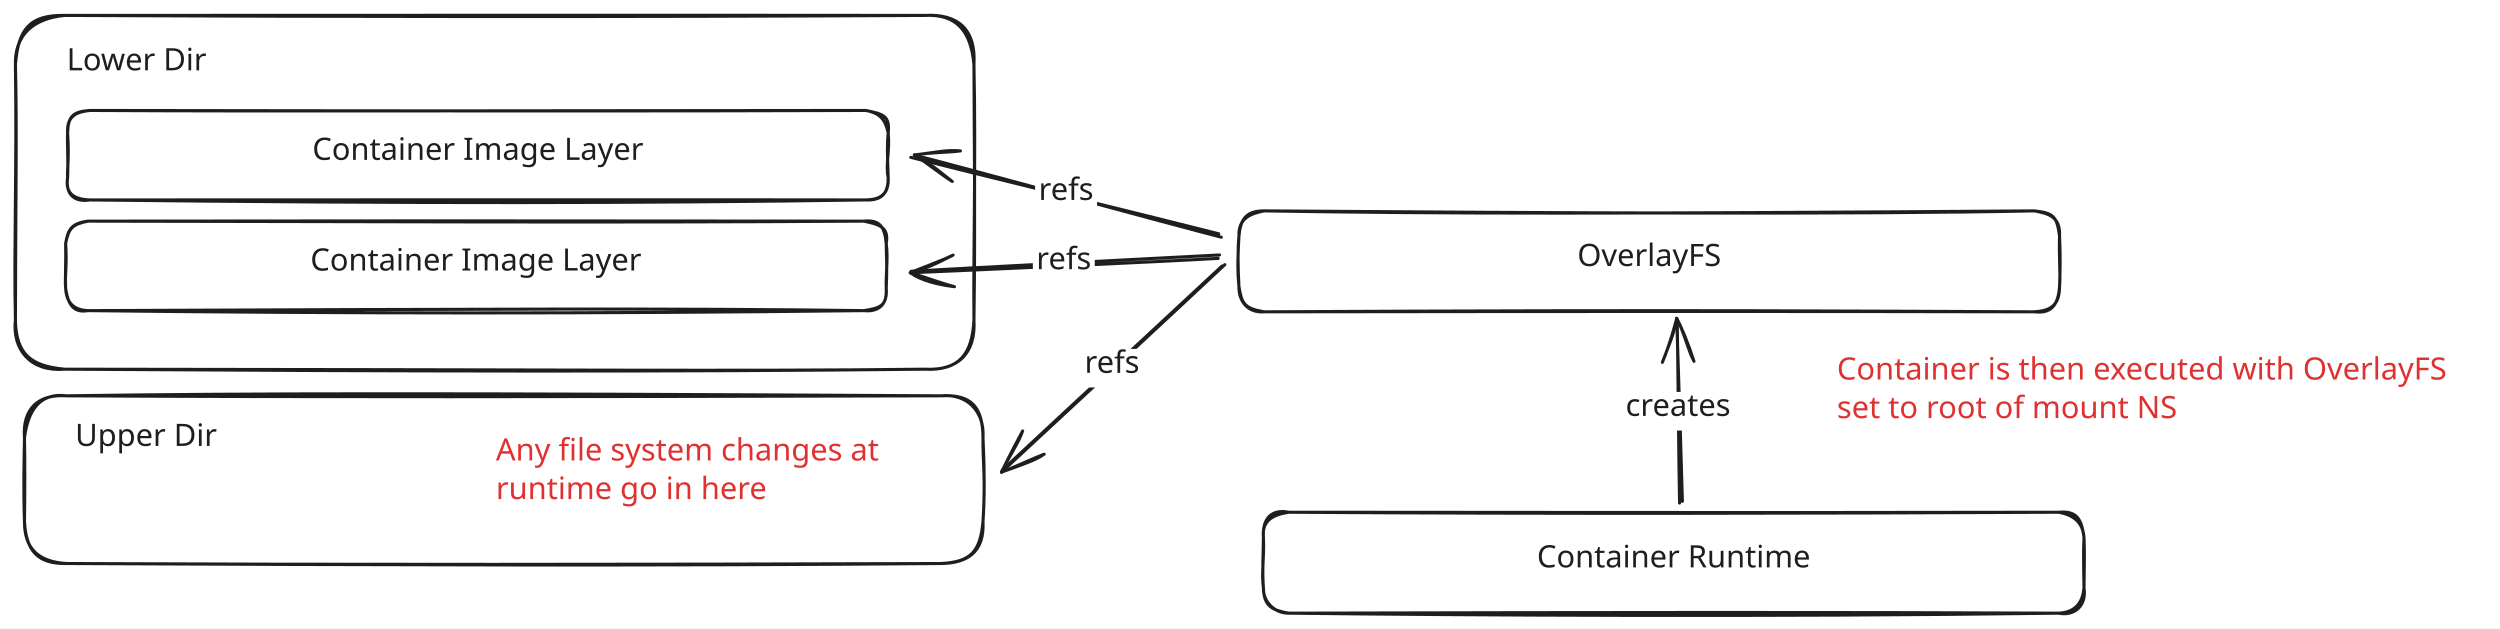
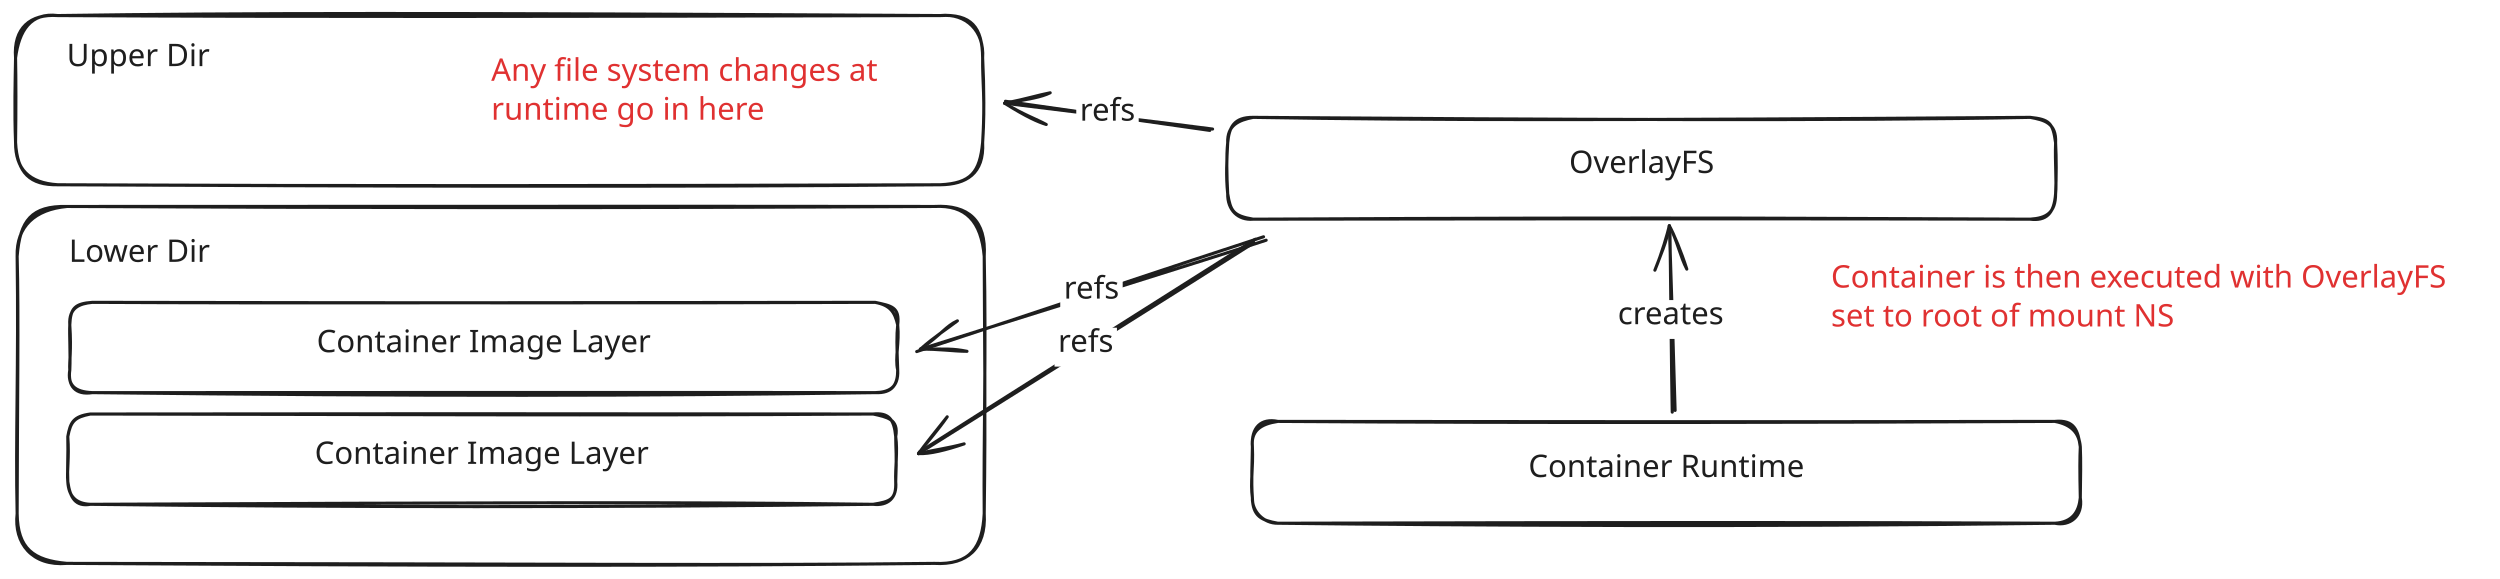
- <svg xmlns="http://www.w3.org/2000/svg" version="1.1" viewBox="0 0 1620.876 407.553" width="1620.876" height="407.553">
+ <svg xmlns="http://www.w3.org/2000/svg" version="1.1" viewBox="0 0 1606.543 372.041" width="1606.543" height="372.041">
  <defs>
    <style class="style-fonts">
      @font-face {
        font-family: "Virgil";
        src: url("https://file%2B.vscode-resource.vscode-cdn.net/Users/patrick/.vscode-oss/extensions/pomdtr.excalidraw-editor-3.7.4-universal/public//dist/excalidraw-assets/Virgil.woff2");
      }
      @font-face {
        font-family: "Cascadia";
        src: url("https://file%2B.vscode-resource.vscode-cdn.net/Users/patrick/.vscode-oss/extensions/pomdtr.excalidraw-editor-3.7.4-universal/public//dist/excalidraw-assets/Cascadia.woff2");
      }
      @font-face {
        font-family: "Assistant";
        src: url("https://file%2B.vscode-resource.vscode-cdn.net/Users/patrick/.vscode-oss/extensions/pomdtr.excalidraw-editor-3.7.4-universal/public//dist/excalidraw-assets/Assistant-Regular.woff2");
      }
    </style>
  </defs>
-   <rect x="0" y="0" width="1620.876" height="407.553" fill="#ffffff" />
-   <g stroke-linecap="round" transform="translate(43.8302 71.61328) rotate(0 266.0137 29.00977)">
-     <path d="M14.5 0 C140.8 0.69, 267.43 0.13, 517.52 0 M14.5 0 C201.88 0.3, 388.94 0.55, 517.52 0 M517.52 0 C527.38 1.84, 530.18 6.37, 532.03 14.5 M517.52 0 C528.02 2.27, 533.4 2.94, 532.03 14.5 M532.03 14.5 C533.21 26.09, 530.19 35.42, 532.03 43.51 M532.03 14.5 C531.31 21.65, 531.43 27.15, 532.03 43.51 M532.03 43.51 C532.65 55.1, 526.04 57.81, 517.52 58.02 M532.03 43.51 C532.11 52.38, 528.93 58.6, 517.52 58.02 M517.52 58.02 C372.57 60.16, 227.16 60.44, 14.5 58.02 M517.52 58.02 C385.86 57.79, 254.9 57.97, 14.5 58.02 M14.5 58.02 C2.84 57.6, -1.5 52.94, 0 43.51 M14.5 58.02 C3.63 59.74, -1.41 53.67, 0 43.51 M0 43.51 C0.51 33.13, -0.34 20.63, 0 14.5 M0 43.51 C-0.39 37.75, 1.13 31.42, 0 14.5 M0 14.5 C0.41 3.76, 3.29 0.79, 14.5 0 M0 14.5 C-0.7 3.4, 6.19 0.8, 14.5 0" stroke="#1e1e1e" stroke-width="2" fill="none" />
-   </g>
-   <g transform="translate(198.194 88.12305) rotate(0 111.6499 12.5)">
-     <text x="111.65" y="0" font-family="Virgil, Segoe UI Emoji" font-size="20px" fill="#1e1e1e" text-anchor="middle" style="white-space: pre;" direction="ltr" dominant-baseline="text-before-edge">Container Image Layer</text>
-   </g>
-   <g stroke-linecap="round" transform="translate(803.2697 136.7246) rotate(0 266.0137 32.7207)">
+   <rect x="0" y="0" width="1606.543" height="372.041" fill="#ffffff" />
+   <g stroke-linecap="round" transform="translate(788.9359 75.41406) rotate(0 266.0137 32.7207)">
    <path d="M16.36 0 C208.62 1.41, 402.01 2.37, 515.67 0 M16.36 0 C131.78 1.95, 246.77 1.92, 515.67 0 M515.67 0 C524.64 1.68, 532.68 3.5, 532.03 16.36 M515.67 0 C528.09 1.32, 530.34 3.51, 532.03 16.36 M532.03 16.36 C531.55 28.57, 532.77 42.29, 532.03 49.08 M532.03 16.36 C532.56 26.38, 532.53 37.9, 532.03 49.08 M532.03 49.08 C532.03 61.29, 526.15 64.8, 515.67 65.44 M532.03 49.08 C531.08 62.19, 525.79 66.65, 515.67 65.44 M515.67 65.44 C408.34 65.08, 302.03 63.98, 16.36 65.44 M515.67 65.44 C381.2 65.14, 247.41 65.1, 16.36 65.44 M16.36 65.44 C6.66 66.29, -0.21 59.5, 0 49.08 M16.36 65.44 C3.49 63.27, 1.8 60.17, 0 49.08 M0 49.08 C-1.19 37.54, -0.57 27.3, 0 16.36 M0 49.08 C-0.66 37.09, -0.85 24.55, 0 16.36 M0 16.36 C-0.41 4.97, 7.07 1.84, 16.36 0 M0 16.36 C0.93 6.34, 3.92 -0.08, 16.36 0" stroke="#1e1e1e" stroke-width="2" fill="none" />
  </g>
-   <g transform="translate(1021.213 156.9453) rotate(0 48.06996 12.5)">
+   <g transform="translate(1006.88 95.63477) rotate(0 48.06996 12.5)">
    <text x="48.07" y="0" font-family="Virgil, Segoe UI Emoji" font-size="20px" fill="#1e1e1e" text-anchor="middle" style="white-space: pre;" direction="ltr" dominant-baseline="text-before-edge">OverlayFS</text>
  </g>
-   <g stroke-linecap="round" transform="translate(42.55481 143.377) rotate(0 266.0137 29.00977)">
-     <path d="M14.5 0 C181.95 0.2, 350.39 1.15, 517.52 0 M14.5 0 C164.08 -0.21, 314.1 -0.26, 517.52 0 M517.52 0 C527.3 -0.94, 530.98 2.93, 532.03 14.5 M517.52 0 C526.46 1.97, 534.09 3.27, 532.03 14.5 M532.03 14.5 C533.39 24.03, 531.64 34.85, 532.03 43.51 M532.03 14.5 C532 21.67, 532.78 26.83, 532.03 43.51 M532.03 43.51 C532.45 54.9, 528.62 56.27, 517.52 58.02 M532.03 43.51 C533.02 53.97, 526.96 59.1, 517.52 58.02 M517.52 58.02 C397.59 56.41, 277.54 56.96, 14.5 58.02 M517.52 58.02 C346.34 60.08, 175.26 59.93, 14.5 58.02 M14.5 58.02 C5.13 57.65, 0.55 52.87, 0 43.51 M14.5 58.02 C5.08 59.67, 1.47 53.97, 0 43.51 M0 43.51 C-0.39 34.37, 0.3 26.39, 0 14.5 M0 43.51 C-0.69 36.75, 1.01 28.53, 0 14.5 M0 14.5 C1.57 5.62, 3.44 1.45, 14.5 0 M0 14.5 C1.84 4.45, 4.56 2.02, 14.5 0" stroke="#1e1e1e" stroke-width="2" fill="none" />
-   </g>
-   <g transform="translate(196.9186 159.8867) rotate(0 111.6499 12.5)">
-     <text x="111.65" y="0" font-family="Virgil, Segoe UI Emoji" font-size="20px" fill="#1e1e1e" text-anchor="middle" style="white-space: pre;" direction="ltr" dominant-baseline="text-before-edge">Container Image Layer</text>
-   </g>
  <g mask="url(#mask-O7C0yoNv8L7TQA2qz9veX)" stroke-linecap="round">
-     <g transform="translate(789.6036 166.0603) rotate(0 -99.89506 5.473012)">
-       <path d="M1.08 -0.76 C-32.16 1.06, -165.62 7.79, -198.9 9.83 M0.19 1.46 C-33.18 3.48, -166.22 9.45, -199.38 10.79" stroke="#1e1e1e" stroke-width="2" fill="none" />
+     <g transform="translate(805.5712 154.5215) rotate(0 -107.8682 68.56888)">
+       <path d="M1.08 -0.76 C-34.82 22.09, -178.91 112.95, -214.84 136.03 M0.19 1.46 C-35.84 24.51, -179.51 114.61, -215.32 136.98" stroke="#1e1e1e" stroke-width="2" fill="none" />
    </g>
-     <g transform="translate(789.6036 166.0603) rotate(0 -99.89506 5.473012)">
-       <path d="M-171.66 -0.68 C-182.63 5.03, -192.84 9.52, -199.38 10.79 M-171.66 -0.68 C-181.02 3.87, -190.96 7.03, -199.38 10.79" stroke="#1e1e1e" stroke-width="2" fill="none" />
+     <g transform="translate(805.5712 154.5215) rotate(0 -107.8682 68.56888)">
+       <path d="M-196.88 113.32 C-204.74 123.18, -211.73 131.9, -215.32 136.98 M-196.88 113.32 C-202.95 122.06, -209.65 129.47, -215.32 136.98" stroke="#1e1e1e" stroke-width="2" fill="none" />
    </g>
-     <g transform="translate(789.6036 166.0603) rotate(0 -99.89506 5.473012)">
-       <path d="M-170.77 19.82 C-181.87 18.43, -192.39 15.81, -199.38 10.79 M-170.77 19.82 C-180.56 17.23, -190.8 13.25, -199.38 10.79" stroke="#1e1e1e" stroke-width="2" fill="none" />
+     <g transform="translate(805.5712 154.5215) rotate(0 -107.8682 68.56888)">
+       <path d="M-185.99 130.71 C-197.48 134.64, -208.24 137.32, -215.32 136.98 M-185.99 130.71 C-195.94 133.46, -206.44 134.81, -215.32 136.98" stroke="#1e1e1e" stroke-width="2" fill="none" />
    </g>
  </g>
  <mask id="mask-O7C0yoNv8L7TQA2qz9veX">
-     <rect x="0" y="0" fill="#fff" width="1089.394" height="277.006" />
-     <rect x="669.649" y="159.033" fill="#000" width="40.12" height="25" opacity="1" />
+     <rect x="0" y="0" fill="#fff" width="1121.308" height="391.659" />
+     <rect x="677.643" y="210.59" fill="#000" width="40.12" height="25" opacity="1" />
  </mask>
-   <g transform="translate(669.6486 159.0334) rotate(0 20.80776 12.04334)">
+   <g transform="translate(677.643 210.5904) rotate(0 20.80776 12.04334)">
    <text x="20.06" y="0" font-family="Virgil, Segoe UI Emoji" font-size="20px" fill="#1e1e1e" text-anchor="middle" style="white-space: pre;" direction="ltr" dominant-baseline="text-before-edge">refs</text>
  </g>
  <g mask="url(#mask-FKMS0myxlAtfPW4INNdUf)" stroke-linecap="round">
-     <g transform="translate(791.1572 152.388) rotate(0 -99.97016 -25.76504)">
-       <path d="M-1 -0.8 C-34.35 -9.39, -167.45 -41.89, -200.66 -50.36 M0.68 1.4 C-32.24 -6.98, -164.68 -43.25, -198.33 -51.87" stroke="#1e1e1e" stroke-width="2" fill="none" />
+     <g transform="translate(812.9734 152.9679) rotate(0 -111.5765 35.89465)">
+       <path d="M-1 -0.8 C-38.22 11.17, -186.79 60.87, -223.88 72.96 M0.68 1.4 C-36.11 13.57, -184.02 59.51, -221.54 71.45" stroke="#1e1e1e" stroke-width="2" fill="none" />
    </g>
-     <g transform="translate(791.1572 152.388) rotate(0 -99.97016 -25.76504)">
-       <path d="M-168.45 -54.54 C-177.37 -55.31, -181.7 -54.03, -198.33 -51.87 M-168.45 -54.54 C-177.66 -53.38, -186.43 -53.77, -198.33 -51.87" stroke="#1e1e1e" stroke-width="2" fill="none" />
+     <g transform="translate(812.9734 152.9679) rotate(0 -111.5765 35.89465)">
+       <path d="M-197.73 53.21 C-204.95 56.46, -207.74 61.71, -221.54 71.45 M-197.73 53.21 C-205.19 58.95, -212.17 63.17, -221.54 71.45" stroke="#1e1e1e" stroke-width="2" fill="none" />
    </g>
-     <g transform="translate(791.1572 152.388) rotate(0 -99.97016 -25.76504)">
-       <path d="M-173.72 -34.71 C-181.49 -40.49, -184.48 -44.26, -198.33 -51.87 M-173.72 -34.71 C-181.31 -39.43, -188.53 -45.68, -198.33 -51.87" stroke="#1e1e1e" stroke-width="2" fill="none" />
+     <g transform="translate(812.9734 152.9679) rotate(0 -111.5765 35.89465)">
+       <path d="M-191.57 72.79 C-200.56 71, -204.91 71.25, -221.54 71.45 M-191.57 72.79 C-200.8 72.76, -209.6 71.19, -221.54 71.45" stroke="#1e1e1e" stroke-width="2" fill="none" />
    </g>
  </g>
  <mask id="mask-FKMS0myxlAtfPW4INNdUf">
-     <rect x="0" y="0" fill="#fff" width="1091.098" height="303.918" />
-     <rect x="671.127" y="114.123" fill="#000" width="40.12" height="25" opacity="1" />
+     <rect x="0" y="0" fill="#fff" width="1136.126" height="324.757" />
+     <rect x="681.337" y="176.363" fill="#000" width="40.12" height="25" opacity="1" />
  </mask>
-   <g transform="translate(671.1271 114.1229) rotate(0 20.03726 13.02981)">
+   <g transform="translate(681.3369 176.3626) rotate(0 20.03726 12.68616)">
    <text x="20.06" y="0" font-family="Virgil, Segoe UI Emoji" font-size="20px" fill="#1e1e1e" text-anchor="middle" style="white-space: pre;" direction="ltr" dominant-baseline="text-before-edge">refs</text>
  </g>
-   <g stroke-linecap="round" transform="translate(10 10) rotate(0 310.7285 114.6816)">
+   <g stroke-linecap="round" transform="translate(44.84412 194.291) rotate(0 266.0137 29.00977)">
+     <path d="M14.5 0 C140.8 0.69, 267.43 0.13, 517.52 0 M14.5 0 C201.88 0.3, 388.94 0.55, 517.52 0 M517.52 0 C527.38 1.84, 530.18 6.37, 532.03 14.5 M517.52 0 C528.02 2.27, 533.4 2.94, 532.03 14.5 M532.03 14.5 C533.21 26.09, 530.19 35.42, 532.03 43.51 M532.03 14.5 C531.31 21.65, 531.43 27.15, 532.03 43.51 M532.03 43.51 C532.65 55.1, 526.04 57.81, 517.52 58.02 M532.03 43.51 C532.11 52.38, 528.93 58.6, 517.52 58.02 M517.52 58.02 C372.57 60.16, 227.16 60.44, 14.5 58.02 M517.52 58.02 C385.86 57.79, 254.9 57.97, 14.5 58.02 M14.5 58.02 C2.84 57.6, -1.5 52.94, 0 43.51 M14.5 58.02 C3.63 59.74, -1.41 53.67, 0 43.51 M0 43.51 C0.51 33.13, -0.34 20.63, 0 14.5 M0 43.51 C-0.39 37.75, 1.13 31.42, 0 14.5 M0 14.5 C0.41 3.76, 3.29 0.79, 14.5 0 M0 14.5 C-0.7 3.4, 6.19 0.8, 14.5 0" stroke="#1e1e1e" stroke-width="2" fill="none" />
+   </g>
+   <g transform="translate(199.2079 210.8008) rotate(0 111.6499 12.5)">
+     <text x="111.65" y="0" font-family="Virgil, Segoe UI Emoji" font-size="20px" fill="#1e1e1e" text-anchor="middle" style="white-space: pre;" direction="ltr" dominant-baseline="text-before-edge">Container Image Layer</text>
+   </g>
+   <g stroke-linecap="round" transform="translate(43.56873 266.0547) rotate(0 266.0137 29.00977)">
+     <path d="M14.5 0 C181.95 0.2, 350.39 1.15, 517.52 0 M14.5 0 C164.08 -0.21, 314.1 -0.26, 517.52 0 M517.52 0 C527.3 -0.94, 530.98 2.93, 532.03 14.5 M517.52 0 C526.46 1.97, 534.09 3.27, 532.03 14.5 M532.03 14.5 C533.39 24.03, 531.64 34.85, 532.03 43.51 M532.03 14.5 C532 21.67, 532.78 26.83, 532.03 43.51 M532.03 43.51 C532.45 54.9, 528.62 56.27, 517.52 58.02 M532.03 43.51 C533.02 53.97, 526.96 59.1, 517.52 58.02 M517.52 58.02 C397.59 56.41, 277.54 56.96, 14.5 58.02 M517.52 58.02 C346.34 60.08, 175.26 59.93, 14.5 58.02 M14.5 58.02 C5.13 57.65, 0.55 52.87, 0 43.51 M14.5 58.02 C5.08 59.67, 1.47 53.97, 0 43.51 M0 43.51 C-0.39 34.37, 0.3 26.39, 0 14.5 M0 43.51 C-0.69 36.75, 1.01 28.53, 0 14.5 M0 14.5 C1.57 5.62, 3.44 1.45, 14.5 0 M0 14.5 C1.84 4.45, 4.56 2.02, 14.5 0" stroke="#1e1e1e" stroke-width="2" fill="none" />
+   </g>
+   <g transform="translate(197.9325 282.5645) rotate(0 111.6499 12.5)">
+     <text x="111.65" y="0" font-family="Virgil, Segoe UI Emoji" font-size="20px" fill="#1e1e1e" text-anchor="middle" style="white-space: pre;" direction="ltr" dominant-baseline="text-before-edge">Container Image Layer</text>
+   </g>
+   <g stroke-linecap="round" transform="translate(11.01392 132.6777) rotate(0 310.7285 114.6816)">
    <path d="M32 0 C212.02 0.87, 392.6 1.08, 589.46 0 M32 0 C214.85 0.01, 397.38 -0.24, 589.46 0 M589.46 0 C609.62 -1.08, 619.52 9.45, 621.46 32 M589.46 0 C611.37 -1.24, 622.86 9.13, 621.46 32 M621.46 32 C622.76 92.76, 620.99 151.99, 621.46 197.36 M621.46 32 C621.59 82.05, 622.4 131.13, 621.46 197.36 M621.46 197.36 C622.83 219.89, 610.23 230.63, 589.46 229.36 M621.46 197.36 C620.37 219, 612.55 230.51, 589.46 229.36 M589.46 229.36 C471.05 230.8, 351.69 229.62, 32 229.36 M589.46 229.36 C425.26 231.16, 260.82 230.79, 32 229.36 M32 229.36 C10.33 227.45, 0.33 219.91, 0 197.36 M32 229.36 C9.59 231.28, -2.18 216.43, 0 197.36 M0 197.36 C-1.09 149.63, 0.99 101.35, 0 32 M0 197.36 C0.1 133.19, 1.05 67.66, 0 32 M0 32 C1.84 8.87, 9.19 -0.45, 32 0 M0 32 C-0.55 12.75, 11.47 1.91, 32 0" stroke="#1e1e1e" stroke-width="2" fill="none" />
  </g>
-   <g transform="translate(43.25781 30.07031) rotate(0 46.67996 12.5)">
+   <g transform="translate(44.27173 152.748) rotate(0 46.67996 12.5)">
    <text x="0" y="0" font-family="Virgil, Segoe UI Emoji" font-size="20px" fill="#1e1e1e" text-anchor="start" style="white-space: pre;" direction="ltr" dominant-baseline="text-before-edge">Lower Dir</text>
  </g>
-   <g stroke-linecap="round" transform="translate(15.8689 256.627) rotate(0 310.7285 54.36719)">
-     <path d="M27.18 0 C184.95 0.87, 343.64 0.66, 594.27 0 M27.18 0 C146.03 -1.67, 265.06 -1.85, 594.27 0 M594.27 0 C610.85 -1.74, 622.63 10.01, 621.46 27.18 M594.27 0 C614.15 -1.18, 621.3 7.47, 621.46 27.18 M621.46 27.18 C621.23 42.51, 623.27 53.92, 621.46 81.55 M621.46 27.18 C622.45 46.78, 622.49 66.16, 621.46 81.55 M621.46 81.55 C619.64 100.8, 613.97 107.72, 594.27 108.73 M621.46 81.55 C622.54 101.8, 610.79 108.53, 594.27 108.73 M594.27 108.73 C411.11 110.33, 226.71 109.62, 27.18 108.73 M594.27 108.73 C399.51 109.4, 204.9 109.56, 27.18 108.73 M27.18 108.73 C9.3 109.01, 1.06 101.29, 0 81.55 M27.18 108.73 C8.39 107.56, -0.08 98.5, 0 81.55 M0 81.55 C-0.77 61.87, -0.25 40.95, 0 27.18 M0 81.55 C0.29 61.74, 0.28 40.62, 0 27.18 M0 27.18 C-1.46 8.02, 9.41 -1.22, 27.18 0 M0 27.18 C2.24 9.71, 9.68 -2.17, 27.18 0" stroke="#1e1e1e" stroke-width="2" fill="none" />
-   </g>
-   <g transform="translate(48.71851 273.5938) rotate(0 46.05996 12.5)">
-     <text x="0" y="0" font-family="Virgil, Segoe UI Emoji" font-size="20px" fill="#1e1e1e" text-anchor="start" style="white-space: pre;" direction="ltr" dominant-baseline="text-before-edge">Upper Dir</text>
-   </g>
  <g mask="url(#mask-WZ1Gvf-d9OncqhjbN6JwZ)" stroke-linecap="round">
-     <g transform="translate(793.0409 172.1226) rotate(0 -72.06699 66.58956)">
-       <path d="M-0.75 0.34 C-24.44 22.43, -119.48 110.66, -143.24 132.69 M1.06 -0.53 C-22.62 21.72, -119.6 111.63, -143.71 133.97" stroke="#1e1e1e" stroke-width="2" fill="none" />
+     <g transform="translate(778.1681 83.46385) rotate(0 -66.48105 -8.956262)">
+       <path d="M-0.75 0.34 C-22.58 -2.75, -110.17 -15.25, -132.06 -18.4 M1.06 -0.53 C-20.76 -3.47, -110.29 -14.28, -132.54 -17.12" stroke="#1e1e1e" stroke-width="2" fill="none" />
    </g>
-     <g transform="translate(793.0409 172.1226) rotate(0 -72.06699 66.58956)">
-       <path d="M-130.02 107.28 C-132.34 114.37, -136.63 119.98, -143.71 133.97 M-130.02 107.28 C-133.31 113.67, -137.59 121.2, -143.71 133.97" stroke="#1e1e1e" stroke-width="2" fill="none" />
+     <g transform="translate(778.1681 83.46385) rotate(0 -66.48105 -8.956262)">
+       <path d="M-103.3 -23.84 C-108.95 -21.09, -116.55 -19.73, -132.54 -17.12 M-103.3 -23.84 C-110.5 -22.47, -118.62 -19.86, -132.54 -17.12" stroke="#1e1e1e" stroke-width="2" fill="none" />
    </g>
-     <g transform="translate(793.0409 172.1226) rotate(0 -72.06699 66.58956)">
-       <path d="M-116.06 122.33 C-121.37 126.13, -128.63 128.54, -143.71 133.97 M-116.06 122.33 C-122.85 124.92, -130.58 128.74, -143.71 133.97" stroke="#1e1e1e" stroke-width="2" fill="none" />
+     <g transform="translate(778.1681 83.46385) rotate(0 -66.48105 -8.956262)">
+       <path d="M-105.83 -3.47 C-110.96 -5.04, -118.02 -8.01, -132.54 -17.12 M-105.83 -3.47 C-112.49 -7.11, -119.98 -9.52, -132.54 -17.12" stroke="#1e1e1e" stroke-width="2" fill="none" />
    </g>
  </g>
  <mask id="mask-WZ1Gvf-d9OncqhjbN6JwZ">
-     <rect x="0" y="0" fill="#fff" width="1037.175" height="405.302" />
-     <rect x="700.914" y="226.212" fill="#000" width="40.12" height="25" opacity="1" />
+     <rect x="0" y="0" fill="#fff" width="1011.13" height="201.376" />
+     <rect x="691.627" y="62.008" fill="#000" width="40.12" height="25" opacity="1" />
  </mask>
-   <g transform="translate(700.9139 226.2122) rotate(0 20.80246 12.63001)">
+   <g transform="translate(691.6271 62.00758) rotate(0 20.80246 12.424)">
    <text x="20.06" y="0" font-family="Virgil, Segoe UI Emoji" font-size="20px" fill="#1e1e1e" text-anchor="middle" style="white-space: pre;" direction="ltr" dominant-baseline="text-before-edge">refs</text>
  </g>
-   <g stroke-linecap="round" transform="translate(819.1423 332.1113) rotate(0 266.0137 32.7207)">
+   <g stroke-linecap="round" transform="translate(804.8086 270.8008) rotate(0 266.0137 32.7207)">
    <path d="M16.36 0 C157.49 0.02, 299.2 0.44, 515.67 0 M16.36 0 C187.99 1.13, 360.46 0.72, 515.67 0 M515.67 0 C526.31 1.98, 531.32 7.41, 532.03 16.36 M515.67 0 C528.48 -1.22, 530.54 5.98, 532.03 16.36 M532.03 16.36 C531.7 23.18, 531.63 31.49, 532.03 49.08 M532.03 16.36 C532.43 25.62, 532.22 35.41, 532.03 49.08 M532.03 49.08 C533.89 61.27, 525.1 67.4, 515.67 65.44 M532.03 49.08 C531.2 58.12, 526.86 64.88, 515.67 65.44 M515.67 65.44 C325.03 67.96, 134.83 66.77, 16.36 65.44 M515.67 65.44 C373.06 64.76, 230.04 64.91, 16.36 65.44 M16.36 65.44 C5.85 63.56, 0.26 61.02, 0 49.08 M16.36 65.44 C7.37 65.61, -0.37 57.95, 0 49.08 M0 49.08 C-1.44 38.99, 0.65 30.28, 0 16.36 M0 49.08 C-0.86 38.19, -0.05 25.53, 0 16.36 M0 16.36 C-1.06 6.11, 5.19 1.67, 16.36 0 M0 16.36 C-0.86 3.75, 5.65 -2.21, 16.36 0" stroke="#1e1e1e" stroke-width="2" fill="none" />
  </g>
-   <g transform="translate(997.7861 352.332) rotate(0 87.36993 12.5)">
+   <g transform="translate(983.4523 291.0215) rotate(0 87.36993 12.5)">
    <text x="87.37" y="0" font-family="Virgil, Segoe UI Emoji" font-size="20px" fill="#1e1e1e" text-anchor="middle" style="white-space: pre;" direction="ltr" dominant-baseline="text-before-edge">Container Runtime</text>
  </g>
  <g mask="url(#mask-0sHx2N89UExqoTn0-VANi)" stroke-linecap="round">
-     <g transform="translate(1089.625 326.2383) rotate(0 -1.665706 -59.60938)">
+     <g transform="translate(1075.291 264.9277) rotate(0 -1.665706 -59.60938)">
      <path d="M-0.68 -0.09 C-1.14 -19.88, -1.82 -98.56, -2.19 -118.22 M1.16 -1.18 C0.59 -21.34, -1.77 -100.05, -2.54 -119.82" stroke="#1e1e1e" stroke-width="2" fill="none" />
    </g>
-     <g transform="translate(1089.625 326.2383) rotate(0 -1.665706 -59.60938)">
+     <g transform="translate(1075.291 264.9277) rotate(0 -1.665706 -59.60938)">
      <path d="M8.67 -91.99 C4.5 -99.83, 2.41 -110.72, -2.54 -119.82 M8.67 -91.99 C5.21 -102.99, 0.35 -114.63, -2.54 -119.82" stroke="#1e1e1e" stroke-width="2" fill="none" />
    </g>
-     <g transform="translate(1089.625 326.2383) rotate(0 -1.665706 -59.60938)">
+     <g transform="translate(1075.291 264.9277) rotate(0 -1.665706 -59.60938)">
      <path d="M-11.84 -91.3 C-8.88 -99.27, -3.82 -110.39, -2.54 -119.82 M-11.84 -91.3 C-7.12 -102.71, -3.82 -114.63, -2.54 -119.82" stroke="#1e1e1e" stroke-width="2" fill="none" />
    </g>
  </g>
  <mask id="mask-0sHx2N89UExqoTn0-VANi">
-     <rect x="0" y="0" fill="#fff" width="1192.956" height="545.457" />
-     <rect x="1049.949" y="254.129" fill="#000" width="76.02" height="25" opacity="1" />
+     <rect x="0" y="0" fill="#fff" width="1178.623" height="484.146" />
+     <rect x="1035.616" y="192.818" fill="#000" width="76.02" height="25" opacity="1" />
  </mask>
-   <g transform="translate(1049.949 254.1289) rotate(0 38.98756 12.15549)">
+   <g transform="translate(1035.616 192.8184) rotate(0 38.98756 12.15549)">
    <text x="38.01" y="0" font-family="Virgil, Segoe UI Emoji" font-size="20px" fill="#1e1e1e" text-anchor="middle" style="white-space: pre;" direction="ltr" dominant-baseline="text-before-edge">creates</text>
  </g>
-   <g transform="translate(321.5115 283.0391) rotate(0 133.5999 25)">
+   <g stroke-linecap="round" transform="translate(10 10) rotate(0 310.7285 54.36719)">
+     <path d="M27.18 0 C184.95 0.87, 343.64 0.66, 594.27 0 M27.18 0 C146.03 -1.67, 265.06 -1.85, 594.27 0 M594.27 0 C610.85 -1.74, 622.63 10.01, 621.46 27.18 M594.27 0 C614.15 -1.18, 621.3 7.47, 621.46 27.18 M621.46 27.18 C621.23 42.51, 623.27 53.92, 621.46 81.55 M621.46 27.18 C622.45 46.78, 622.49 66.16, 621.46 81.55 M621.46 81.55 C619.64 100.8, 613.97 107.72, 594.27 108.73 M621.46 81.55 C622.54 101.8, 610.79 108.53, 594.27 108.73 M594.27 108.73 C411.11 110.33, 226.71 109.62, 27.18 108.73 M594.27 108.73 C399.51 109.4, 204.9 109.56, 27.18 108.73 M27.18 108.73 C9.3 109.01, 1.06 101.29, 0 81.55 M27.18 108.73 C8.39 107.56, -0.08 98.5, 0 81.55 M0 81.55 C-0.77 61.87, -0.25 40.95, 0 27.18 M0 81.55 C0.29 61.74, 0.28 40.62, 0 27.18 M0 27.18 C-1.46 8.02, 9.41 -1.22, 27.18 0 M0 27.18 C2.24 9.71, 9.68 -2.17, 27.18 0" stroke="#1e1e1e" stroke-width="2" fill="none" />
+   </g>
+   <g transform="translate(42.84961 26.9668) rotate(0 46.05996 12.5)">
+     <text x="0" y="0" font-family="Virgil, Segoe UI Emoji" font-size="20px" fill="#1e1e1e" text-anchor="start" style="white-space: pre;" direction="ltr" dominant-baseline="text-before-edge">Upper Dir</text>
+   </g>
+   <g transform="translate(315.6426 36.41211) rotate(0 133.5999 25)">
    <text x="0" y="0" font-family="Virgil, Segoe UI Emoji" font-size="20px" fill="#e03131" text-anchor="start" style="white-space: pre;" direction="ltr" dominant-baseline="text-before-edge">Any file system changes at</text>
    <text x="0" y="25" font-family="Virgil, Segoe UI Emoji" font-size="20px" fill="#e03131" text-anchor="start" style="white-space: pre;" direction="ltr" dominant-baseline="text-before-edge">runtime go in here</text>
  </g>
-   <g transform="translate(1190.957 230.5703) rotate(0 209.9598 25)">
+   <g transform="translate(1176.623 169.2598) rotate(0 209.9598 25)">
    <text x="0" y="0" font-family="Virgil, Segoe UI Emoji" font-size="20px" fill="#e03131" text-anchor="start" style="white-space: pre;" direction="ltr" dominant-baseline="text-before-edge">Container is then executed with OverlayFS</text>
    <text x="0" y="25" font-family="Virgil, Segoe UI Emoji" font-size="20px" fill="#e03131" text-anchor="start" style="white-space: pre;" direction="ltr" dominant-baseline="text-before-edge">set to root of mount NS</text>
  </g>
</svg>
